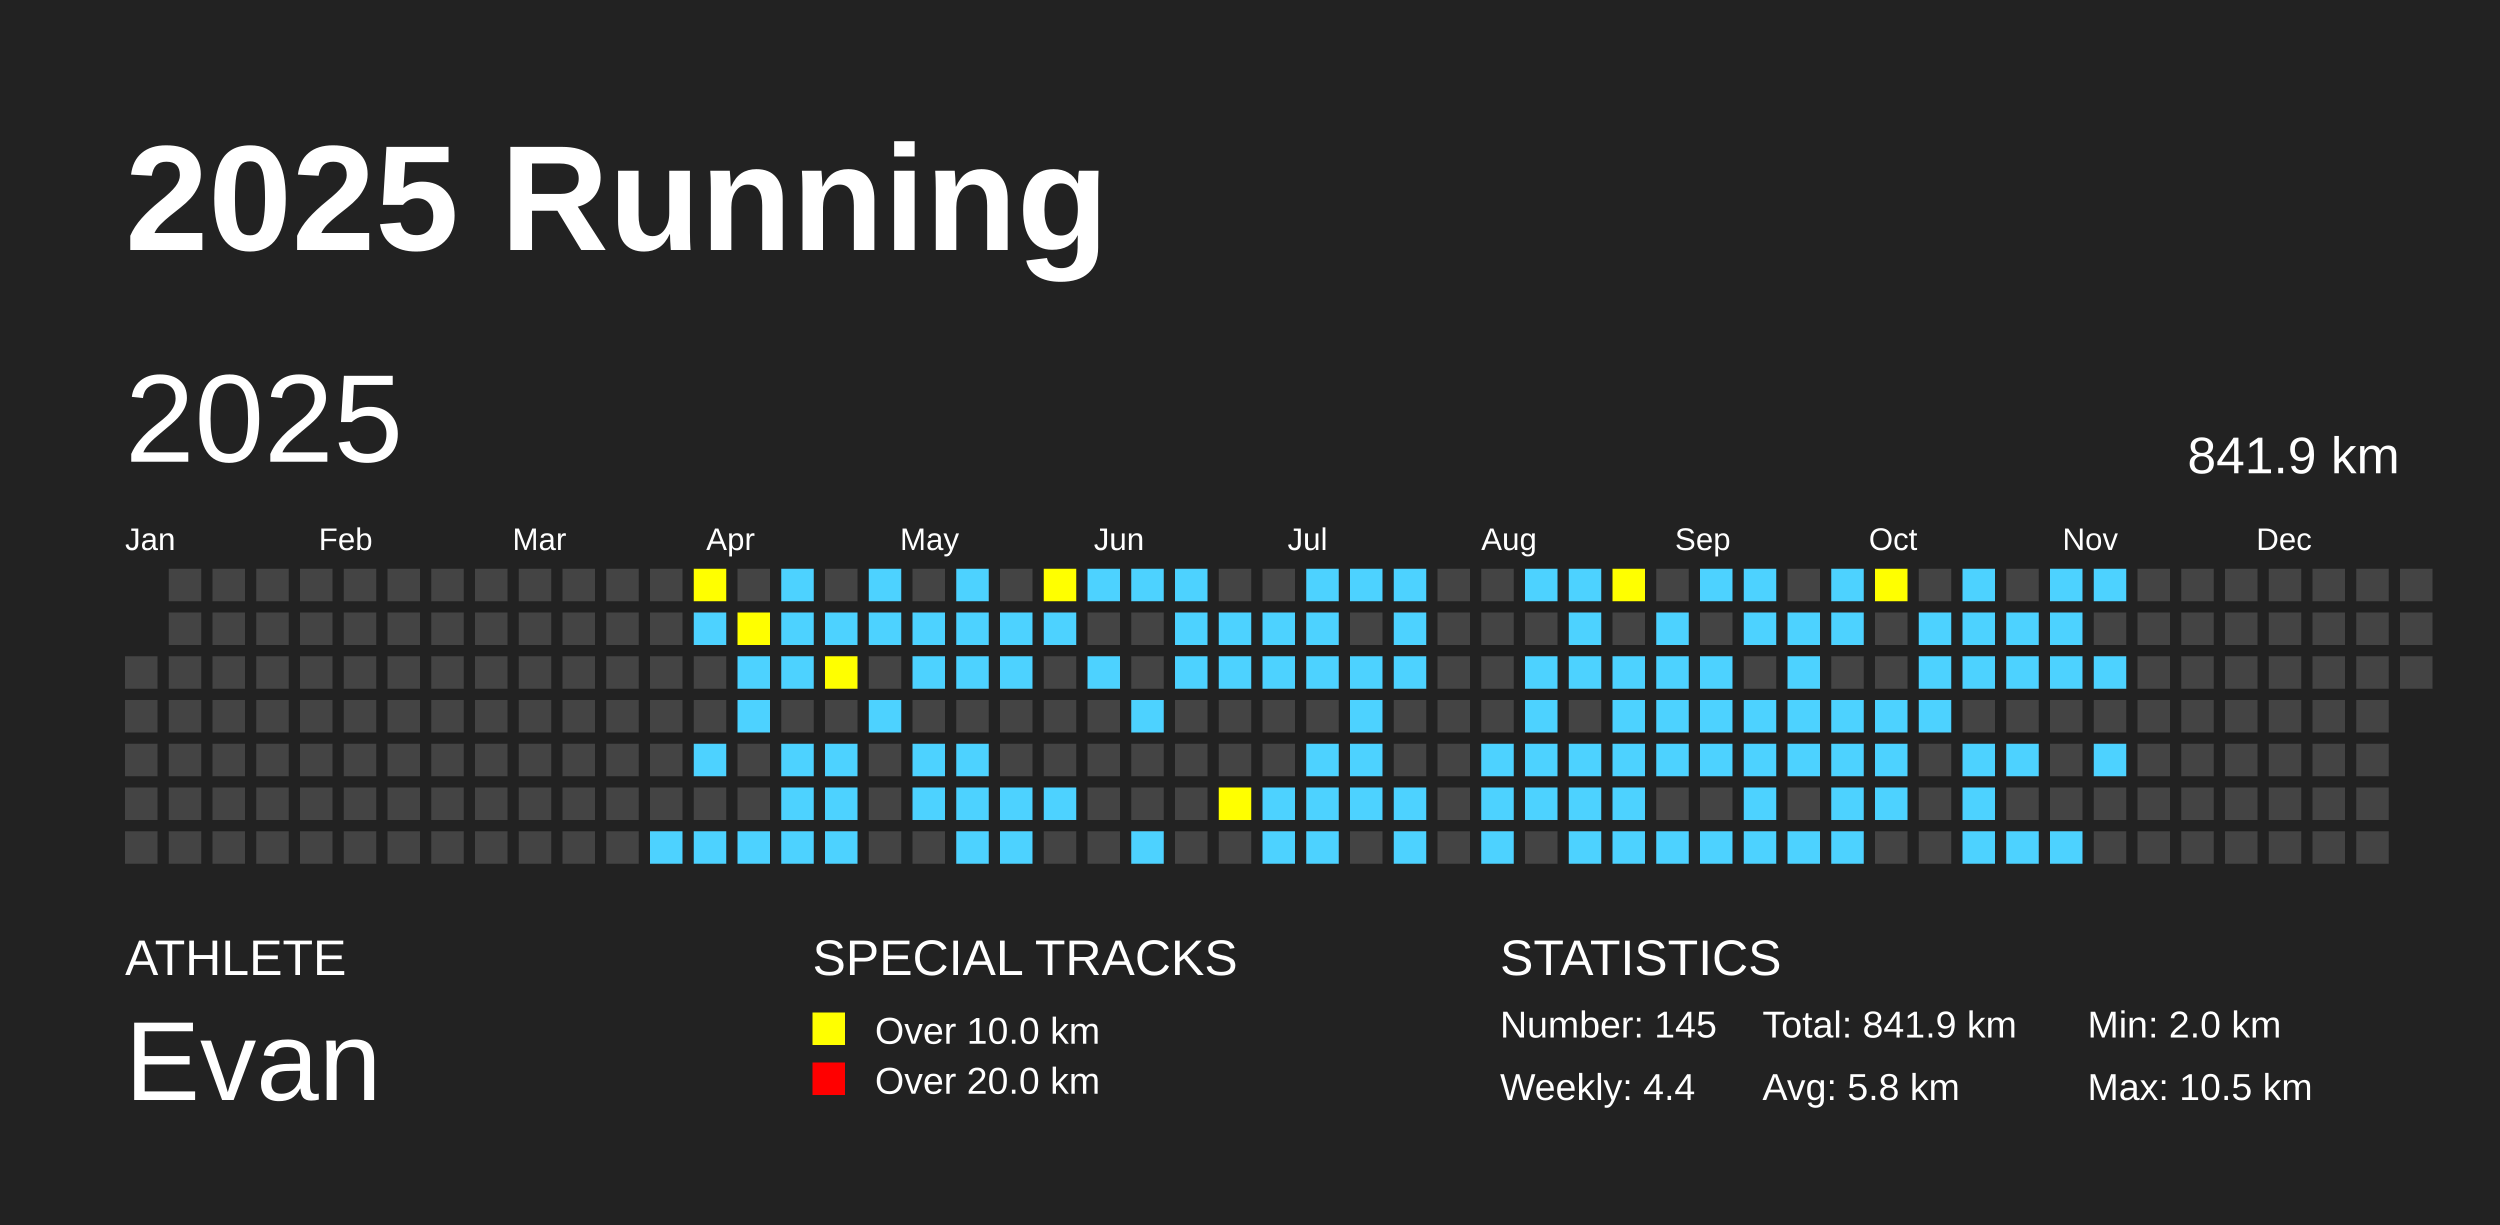
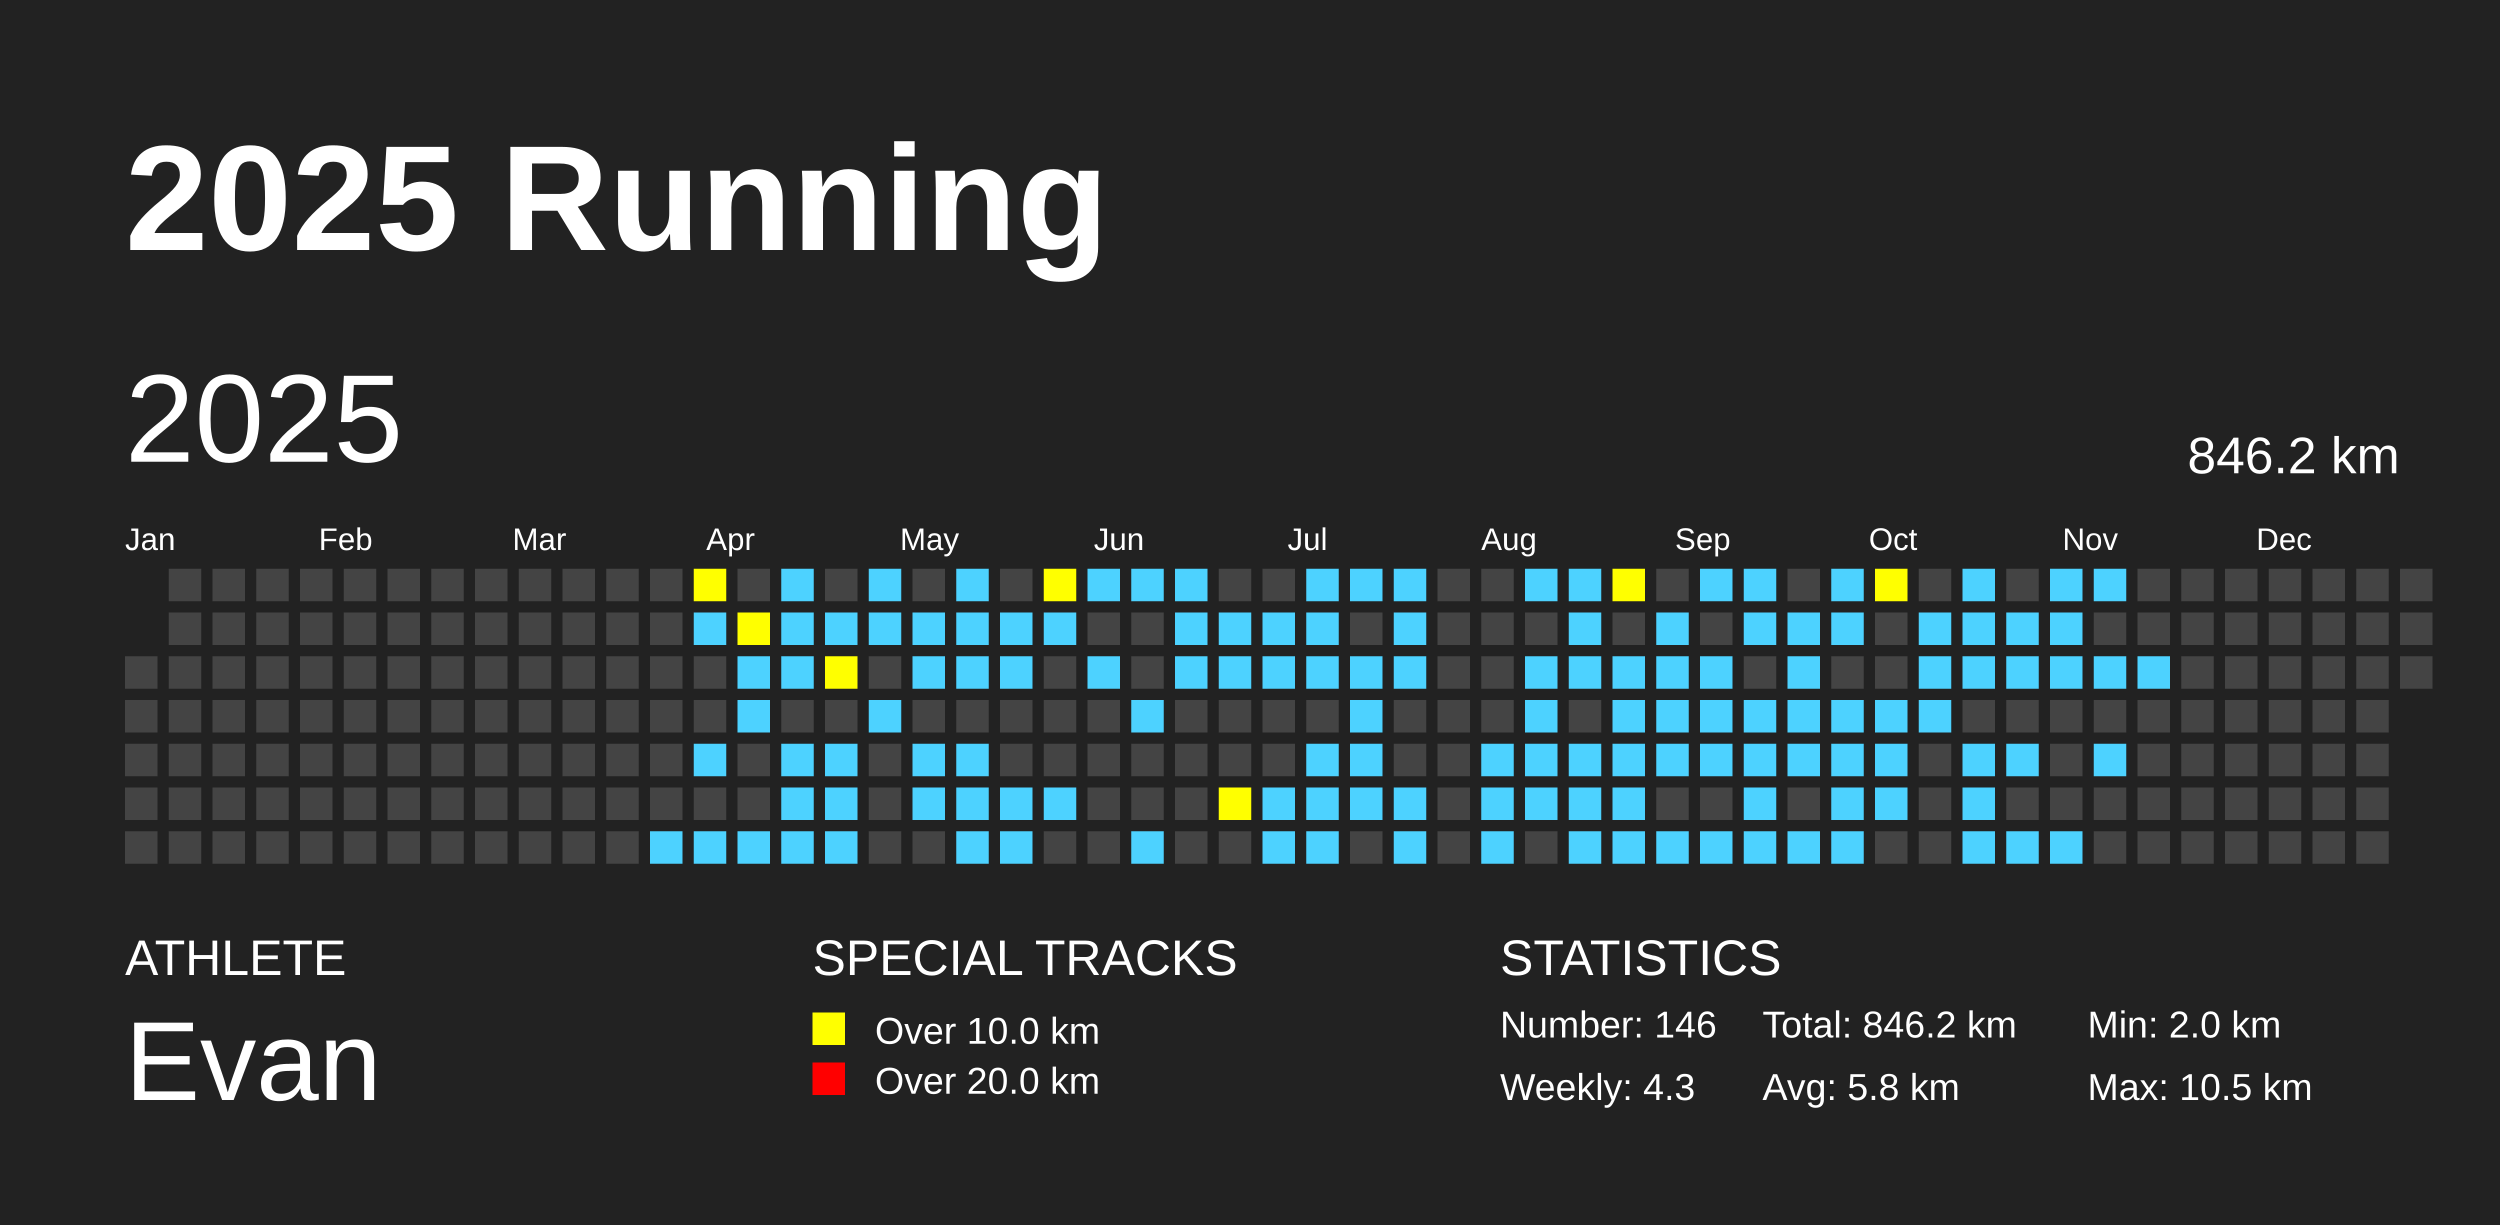
<svg xmlns="http://www.w3.org/2000/svg" baseProfile="full" height="98mm" version="1.1" viewBox="0,0,200,98" width="200mm">
  <defs />
  <rect fill="#222222" height="98" width="200" x="0" y="0" />
  <text fill="#FFFFFF" style="font-size:12px; font-family:Arial; font-weight:bold;" x="10" y="20">2025 Running</text>
  <text fill="#FFFFFF" style="font-size:4px; font-family:Arial" x="10" y="78">ATHLETE</text>
  <text fill="#FFFFFF" style="font-size:9px; font-family:Arial" x="10" y="88">Evan</text>
  <text fill="#FFFFFF" style="font-size:4px; font-family:Arial" x="65" y="78">SPECIAL TRACKS</text>
  <rect fill="yellow" height="2.6" width="2.6" x="65" y="81" />
  <text fill="#FFFFFF" style="font-size:3px; font-family:Arial" x="70" y="83.5">Over 10.0 km</text>
  <rect fill="red" height="2.6" width="2.6" x="65" y="85" />
  <text fill="#FFFFFF" style="font-size:3px; font-family:Arial" x="70" y="87.5">Over 20.0 km</text>
  <text fill="#FFFFFF" style="font-size:4px; font-family:Arial" x="120" y="78">STATISTICS</text>
-   <text fill="#FFFFFF" style="font-size:3px; font-family:Arial" x="120" y="83">Number: 145</text>
-   <text fill="#FFFFFF" style="font-size:3px; font-family:Arial" x="120" y="88">Weekly: 4.4</text>
-   <text fill="#FFFFFF" style="font-size:3px; font-family:Arial" x="141" y="83">Total: 841.9 km</text>
+   <text fill="#FFFFFF" style="font-size:3px; font-family:Arial" x="120" y="83">Number: 146</text>
+   <text fill="#FFFFFF" style="font-size:3px; font-family:Arial" x="120" y="88">Weekly: 4.3</text>
+   <text fill="#FFFFFF" style="font-size:3px; font-family:Arial" x="141" y="83">Total: 846.2 km</text>
  <text fill="#FFFFFF" style="font-size:3px; font-family:Arial" x="141" y="88">Avg: 5.8 km</text>
  <text fill="#FFFFFF" style="font-size:3px; font-family:Arial" x="167" y="83">Min: 2.0 km</text>
  <text fill="#FFFFFF" style="font-size:3px; font-family:Arial" x="167" y="88">Max: 10.5 km</text>
  <text dominant-baseline="hanging" fill="#FFFFFF" style="font-size:10.0px; font-family:Arial;" x="10" y="30">2025</text>
-   <text dominant-baseline="hanging" fill="#FFFFFF" style="font-size:4.125px; font-family:Arial;" x="175" y="35">841.9 km</text>
+   <text dominant-baseline="hanging" fill="#FFFFFF" style="font-size:4.125px; font-family:Arial;" x="175" y="35">846.2 km</text>
  <text fill="#FFFFFF" style="font-size:2.5px; font-family:Arial" x="10.0" y="44">Jan</text>
  <text fill="#FFFFFF" style="font-size:2.5px; font-family:Arial" x="25.5" y="44">Feb</text>
  <text fill="#FFFFFF" style="font-size:2.5px; font-family:Arial" x="41.0" y="44">Mar</text>
  <text fill="#FFFFFF" style="font-size:2.5px; font-family:Arial" x="56.5" y="44">Apr</text>
  <text fill="#FFFFFF" style="font-size:2.5px; font-family:Arial" x="72.0" y="44">May</text>
  <text fill="#FFFFFF" style="font-size:2.5px; font-family:Arial" x="87.5" y="44">Jun</text>
  <text fill="#FFFFFF" style="font-size:2.5px; font-family:Arial" x="103.0" y="44">Jul</text>
  <text fill="#FFFFFF" style="font-size:2.5px; font-family:Arial" x="118.5" y="44">Aug</text>
  <text fill="#FFFFFF" style="font-size:2.5px; font-family:Arial" x="134.0" y="44">Sep</text>
  <text fill="#FFFFFF" style="font-size:2.5px; font-family:Arial" x="149.5" y="44">Oct</text>
  <text fill="#FFFFFF" style="font-size:2.5px; font-family:Arial" x="165.0" y="44">Nov</text>
  <text fill="#FFFFFF" style="font-size:2.5px; font-family:Arial" x="180.5" y="44">Dec</text>
  <rect fill="#444444" height="2.6" width="2.6" x="10.0" y="52.5" />
  <rect fill="#444444" height="2.6" width="2.6" x="10.0" y="56.0" />
  <rect fill="#444444" height="2.6" width="2.6" x="10.0" y="59.5" />
  <rect fill="#444444" height="2.6" width="2.6" x="10.0" y="63.0" />
  <rect fill="#444444" height="2.6" width="2.6" x="10.0" y="66.5" />
  <rect fill="#444444" height="2.6" width="2.6" x="13.5" y="45.5" />
  <rect fill="#444444" height="2.6" width="2.6" x="13.5" y="49.0" />
  <rect fill="#444444" height="2.6" width="2.6" x="13.5" y="52.5" />
  <rect fill="#444444" height="2.6" width="2.6" x="13.5" y="56.0" />
  <rect fill="#444444" height="2.6" width="2.6" x="13.5" y="59.5" />
  <rect fill="#444444" height="2.6" width="2.6" x="13.5" y="63.0" />
  <rect fill="#444444" height="2.6" width="2.6" x="13.5" y="66.5" />
  <rect fill="#444444" height="2.6" width="2.6" x="17.0" y="45.5" />
  <rect fill="#444444" height="2.6" width="2.6" x="17.0" y="49.0" />
  <rect fill="#444444" height="2.6" width="2.6" x="17.0" y="52.5" />
  <rect fill="#444444" height="2.6" width="2.6" x="17.0" y="56.0" />
  <rect fill="#444444" height="2.6" width="2.6" x="17.0" y="59.5" />
  <rect fill="#444444" height="2.6" width="2.6" x="17.0" y="63.0" />
  <rect fill="#444444" height="2.6" width="2.6" x="17.0" y="66.5" />
  <rect fill="#444444" height="2.6" width="2.6" x="20.5" y="45.5" />
  <rect fill="#444444" height="2.6" width="2.6" x="20.5" y="49.0" />
  <rect fill="#444444" height="2.6" width="2.6" x="20.5" y="52.5" />
  <rect fill="#444444" height="2.6" width="2.6" x="20.5" y="56.0" />
  <rect fill="#444444" height="2.6" width="2.6" x="20.5" y="59.5" />
  <rect fill="#444444" height="2.6" width="2.6" x="20.5" y="63.0" />
  <rect fill="#444444" height="2.6" width="2.6" x="20.5" y="66.5" />
  <rect fill="#444444" height="2.6" width="2.6" x="24.0" y="45.5" />
  <rect fill="#444444" height="2.6" width="2.6" x="24.0" y="49.0" />
  <rect fill="#444444" height="2.6" width="2.6" x="24.0" y="52.5" />
  <rect fill="#444444" height="2.6" width="2.6" x="24.0" y="56.0" />
  <rect fill="#444444" height="2.6" width="2.6" x="24.0" y="59.5" />
  <rect fill="#444444" height="2.6" width="2.6" x="24.0" y="63.0" />
  <rect fill="#444444" height="2.6" width="2.6" x="24.0" y="66.5" />
  <rect fill="#444444" height="2.6" width="2.6" x="27.5" y="45.5" />
  <rect fill="#444444" height="2.6" width="2.6" x="27.5" y="49.0" />
  <rect fill="#444444" height="2.6" width="2.6" x="27.5" y="52.5" />
  <rect fill="#444444" height="2.6" width="2.6" x="27.5" y="56.0" />
  <rect fill="#444444" height="2.6" width="2.6" x="27.5" y="59.5" />
  <rect fill="#444444" height="2.6" width="2.6" x="27.5" y="63.0" />
  <rect fill="#444444" height="2.6" width="2.6" x="27.5" y="66.5" />
  <rect fill="#444444" height="2.6" width="2.6" x="31.0" y="45.5" />
  <rect fill="#444444" height="2.6" width="2.6" x="31.0" y="49.0" />
  <rect fill="#444444" height="2.6" width="2.6" x="31.0" y="52.5" />
  <rect fill="#444444" height="2.6" width="2.6" x="31.0" y="56.0" />
  <rect fill="#444444" height="2.6" width="2.6" x="31.0" y="59.5" />
  <rect fill="#444444" height="2.6" width="2.6" x="31.0" y="63.0" />
  <rect fill="#444444" height="2.6" width="2.6" x="31.0" y="66.5" />
  <rect fill="#444444" height="2.6" width="2.6" x="34.5" y="45.5" />
  <rect fill="#444444" height="2.6" width="2.6" x="34.5" y="49.0" />
  <rect fill="#444444" height="2.6" width="2.6" x="34.5" y="52.5" />
  <rect fill="#444444" height="2.6" width="2.6" x="34.5" y="56.0" />
  <rect fill="#444444" height="2.6" width="2.6" x="34.5" y="59.5" />
  <rect fill="#444444" height="2.6" width="2.6" x="34.5" y="63.0" />
  <rect fill="#444444" height="2.6" width="2.6" x="34.5" y="66.5" />
  <rect fill="#444444" height="2.6" width="2.6" x="38.0" y="45.5" />
  <rect fill="#444444" height="2.6" width="2.6" x="38.0" y="49.0" />
  <rect fill="#444444" height="2.6" width="2.6" x="38.0" y="52.5" />
  <rect fill="#444444" height="2.6" width="2.6" x="38.0" y="56.0" />
  <rect fill="#444444" height="2.6" width="2.6" x="38.0" y="59.5" />
  <rect fill="#444444" height="2.6" width="2.6" x="38.0" y="63.0" />
  <rect fill="#444444" height="2.6" width="2.6" x="38.0" y="66.5" />
  <rect fill="#444444" height="2.6" width="2.6" x="41.5" y="45.5" />
  <rect fill="#444444" height="2.6" width="2.6" x="41.5" y="49.0" />
  <rect fill="#444444" height="2.6" width="2.6" x="41.5" y="52.5" />
  <rect fill="#444444" height="2.6" width="2.6" x="41.5" y="56.0" />
  <rect fill="#444444" height="2.6" width="2.6" x="41.5" y="59.5" />
  <rect fill="#444444" height="2.6" width="2.6" x="41.5" y="63.0" />
  <rect fill="#444444" height="2.6" width="2.6" x="41.5" y="66.5" />
  <rect fill="#444444" height="2.6" width="2.6" x="45.0" y="45.5" />
  <rect fill="#444444" height="2.6" width="2.6" x="45.0" y="49.0" />
  <rect fill="#444444" height="2.6" width="2.6" x="45.0" y="52.5" />
  <rect fill="#444444" height="2.6" width="2.6" x="45.0" y="56.0" />
  <rect fill="#444444" height="2.6" width="2.6" x="45.0" y="59.5" />
  <rect fill="#444444" height="2.6" width="2.6" x="45.0" y="63.0" />
  <rect fill="#444444" height="2.6" width="2.6" x="45.0" y="66.5" />
  <rect fill="#444444" height="2.6" width="2.6" x="48.5" y="45.5" />
  <rect fill="#444444" height="2.6" width="2.6" x="48.5" y="49.0" />
  <rect fill="#444444" height="2.6" width="2.6" x="48.5" y="52.5" />
  <rect fill="#444444" height="2.6" width="2.6" x="48.5" y="56.0" />
  <rect fill="#444444" height="2.6" width="2.6" x="48.5" y="59.5" />
  <rect fill="#444444" height="2.6" width="2.6" x="48.5" y="63.0" />
  <rect fill="#444444" height="2.6" width="2.6" x="48.5" y="66.5" />
  <rect fill="#444444" height="2.6" width="2.6" x="52.0" y="45.5" />
  <rect fill="#444444" height="2.6" width="2.6" x="52.0" y="49.0" />
  <rect fill="#444444" height="2.6" width="2.6" x="52.0" y="52.5" />
  <rect fill="#444444" height="2.6" width="2.6" x="52.0" y="56.0" />
  <rect fill="#444444" height="2.6" width="2.6" x="52.0" y="59.5" />
  <rect fill="#444444" height="2.6" width="2.6" x="52.0" y="63.0" />
  <rect fill="#4DD2FF" height="2.6" width="2.6" x="52.0" y="66.5" />
  <rect fill="yellow" height="2.6" width="2.6" x="55.5" y="45.5" />
  <rect fill="#4DD2FF" height="2.6" width="2.6" x="55.5" y="49.0" />
  <rect fill="#444444" height="2.6" width="2.6" x="55.5" y="52.5" />
  <rect fill="#444444" height="2.6" width="2.6" x="55.5" y="56.0" />
  <rect fill="#4DD2FF" height="2.6" width="2.6" x="55.5" y="59.5" />
  <rect fill="#444444" height="2.6" width="2.6" x="55.5" y="63.0" />
  <rect fill="#4DD2FF" height="2.6" width="2.6" x="55.5" y="66.5" />
  <rect fill="#444444" height="2.6" width="2.6" x="59.0" y="45.5" />
  <rect fill="yellow" height="2.6" width="2.6" x="59.0" y="49.0" />
  <rect fill="#4DD2FF" height="2.6" width="2.6" x="59.0" y="52.5" />
  <rect fill="#4DD2FF" height="2.6" width="2.6" x="59.0" y="56.0" />
  <rect fill="#444444" height="2.6" width="2.6" x="59.0" y="59.5" />
  <rect fill="#444444" height="2.6" width="2.6" x="59.0" y="63.0" />
  <rect fill="#4DD2FF" height="2.6" width="2.6" x="59.0" y="66.5" />
  <rect fill="#4DD2FF" height="2.6" width="2.6" x="62.5" y="45.5" />
  <rect fill="#4DD2FF" height="2.6" width="2.6" x="62.5" y="49.0" />
  <rect fill="#4DD2FF" height="2.6" width="2.6" x="62.5" y="52.5" />
  <rect fill="#444444" height="2.6" width="2.6" x="62.5" y="56.0" />
  <rect fill="#4DD2FF" height="2.6" width="2.6" x="62.5" y="59.5" />
  <rect fill="#4DD2FF" height="2.6" width="2.6" x="62.5" y="63.0" />
  <rect fill="#4DD2FF" height="2.6" width="2.6" x="62.5" y="66.5" />
  <rect fill="#444444" height="2.6" width="2.6" x="66.0" y="45.5" />
  <rect fill="#4DD2FF" height="2.6" width="2.6" x="66.0" y="49.0" />
  <rect fill="yellow" height="2.6" width="2.6" x="66.0" y="52.5" />
  <rect fill="#444444" height="2.6" width="2.6" x="66.0" y="56.0" />
  <rect fill="#4DD2FF" height="2.6" width="2.6" x="66.0" y="59.5" />
  <rect fill="#4DD2FF" height="2.6" width="2.6" x="66.0" y="63.0" />
  <rect fill="#4DD2FF" height="2.6" width="2.6" x="66.0" y="66.5" />
  <rect fill="#4DD2FF" height="2.6" width="2.6" x="69.5" y="45.5" />
  <rect fill="#4DD2FF" height="2.6" width="2.6" x="69.5" y="49.0" />
  <rect fill="#444444" height="2.6" width="2.6" x="69.5" y="52.5" />
  <rect fill="#4DD2FF" height="2.6" width="2.6" x="69.5" y="56.0" />
  <rect fill="#444444" height="2.6" width="2.6" x="69.5" y="59.5" />
  <rect fill="#444444" height="2.6" width="2.6" x="69.5" y="63.0" />
  <rect fill="#444444" height="2.6" width="2.6" x="69.5" y="66.5" />
  <rect fill="#444444" height="2.6" width="2.6" x="73.0" y="45.5" />
  <rect fill="#4DD2FF" height="2.6" width="2.6" x="73.0" y="49.0" />
  <rect fill="#4DD2FF" height="2.6" width="2.6" x="73.0" y="52.5" />
  <rect fill="#444444" height="2.6" width="2.6" x="73.0" y="56.0" />
  <rect fill="#4DD2FF" height="2.6" width="2.6" x="73.0" y="59.5" />
  <rect fill="#4DD2FF" height="2.6" width="2.6" x="73.0" y="63.0" />
  <rect fill="#444444" height="2.6" width="2.6" x="73.0" y="66.5" />
  <rect fill="#4DD2FF" height="2.6" width="2.6" x="76.5" y="45.5" />
  <rect fill="#4DD2FF" height="2.6" width="2.6" x="76.5" y="49.0" />
  <rect fill="#4DD2FF" height="2.6" width="2.6" x="76.5" y="52.5" />
  <rect fill="#444444" height="2.6" width="2.6" x="76.5" y="56.0" />
  <rect fill="#4DD2FF" height="2.6" width="2.6" x="76.5" y="59.5" />
  <rect fill="#4DD2FF" height="2.6" width="2.6" x="76.5" y="63.0" />
  <rect fill="#4DD2FF" height="2.6" width="2.6" x="76.5" y="66.5" />
  <rect fill="#444444" height="2.6" width="2.6" x="80.0" y="45.5" />
  <rect fill="#4DD2FF" height="2.6" width="2.6" x="80.0" y="49.0" />
  <rect fill="#4DD2FF" height="2.6" width="2.6" x="80.0" y="52.5" />
  <rect fill="#444444" height="2.6" width="2.6" x="80.0" y="56.0" />
  <rect fill="#444444" height="2.6" width="2.6" x="80.0" y="59.5" />
  <rect fill="#4DD2FF" height="2.6" width="2.6" x="80.0" y="63.0" />
  <rect fill="#4DD2FF" height="2.6" width="2.6" x="80.0" y="66.5" />
  <rect fill="yellow" height="2.6" width="2.6" x="83.5" y="45.5" />
  <rect fill="#4DD2FF" height="2.6" width="2.6" x="83.5" y="49.0" />
  <rect fill="#444444" height="2.6" width="2.6" x="83.5" y="52.5" />
  <rect fill="#444444" height="2.6" width="2.6" x="83.5" y="56.0" />
  <rect fill="#444444" height="2.6" width="2.6" x="83.5" y="59.5" />
  <rect fill="#4DD2FF" height="2.6" width="2.6" x="83.5" y="63.0" />
  <rect fill="#444444" height="2.6" width="2.6" x="83.5" y="66.5" />
  <rect fill="#4DD2FF" height="2.6" width="2.6" x="87.0" y="45.5" />
  <rect fill="#444444" height="2.6" width="2.6" x="87.0" y="49.0" />
  <rect fill="#4DD2FF" height="2.6" width="2.6" x="87.0" y="52.5" />
  <rect fill="#444444" height="2.6" width="2.6" x="87.0" y="56.0" />
  <rect fill="#444444" height="2.6" width="2.6" x="87.0" y="59.5" />
  <rect fill="#444444" height="2.6" width="2.6" x="87.0" y="63.0" />
  <rect fill="#444444" height="2.6" width="2.6" x="87.0" y="66.5" />
  <rect fill="#4DD2FF" height="2.6" width="2.6" x="90.5" y="45.5" />
  <rect fill="#444444" height="2.6" width="2.6" x="90.5" y="49.0" />
  <rect fill="#444444" height="2.6" width="2.6" x="90.5" y="52.5" />
  <rect fill="#4DD2FF" height="2.6" width="2.6" x="90.5" y="56.0" />
  <rect fill="#444444" height="2.6" width="2.6" x="90.5" y="59.5" />
  <rect fill="#444444" height="2.6" width="2.6" x="90.5" y="63.0" />
  <rect fill="#4DD2FF" height="2.6" width="2.6" x="90.5" y="66.5" />
  <rect fill="#4DD2FF" height="2.6" width="2.6" x="94.0" y="45.5" />
  <rect fill="#4DD2FF" height="2.6" width="2.6" x="94.0" y="49.0" />
  <rect fill="#4DD2FF" height="2.6" width="2.6" x="94.0" y="52.5" />
  <rect fill="#444444" height="2.6" width="2.6" x="94.0" y="56.0" />
  <rect fill="#444444" height="2.6" width="2.6" x="94.0" y="59.5" />
  <rect fill="#444444" height="2.6" width="2.6" x="94.0" y="63.0" />
  <rect fill="#444444" height="2.6" width="2.6" x="94.0" y="66.5" />
  <rect fill="#444444" height="2.6" width="2.6" x="97.5" y="45.5" />
  <rect fill="#4DD2FF" height="2.6" width="2.6" x="97.5" y="49.0" />
  <rect fill="#4DD2FF" height="2.6" width="2.6" x="97.5" y="52.5" />
  <rect fill="#444444" height="2.6" width="2.6" x="97.5" y="56.0" />
  <rect fill="#444444" height="2.6" width="2.6" x="97.5" y="59.5" />
  <rect fill="yellow" height="2.6" width="2.6" x="97.5" y="63.0" />
  <rect fill="#444444" height="2.6" width="2.6" x="97.5" y="66.5" />
  <rect fill="#444444" height="2.6" width="2.6" x="101.0" y="45.5" />
  <rect fill="#4DD2FF" height="2.6" width="2.6" x="101.0" y="49.0" />
  <rect fill="#4DD2FF" height="2.6" width="2.6" x="101.0" y="52.5" />
  <rect fill="#444444" height="2.6" width="2.6" x="101.0" y="56.0" />
  <rect fill="#444444" height="2.6" width="2.6" x="101.0" y="59.5" />
  <rect fill="#4DD2FF" height="2.6" width="2.6" x="101.0" y="63.0" />
  <rect fill="#4DD2FF" height="2.6" width="2.6" x="101.0" y="66.5" />
  <rect fill="#4DD2FF" height="2.6" width="2.6" x="104.5" y="45.5" />
  <rect fill="#4DD2FF" height="2.6" width="2.6" x="104.5" y="49.0" />
  <rect fill="#4DD2FF" height="2.6" width="2.6" x="104.5" y="52.5" />
  <rect fill="#444444" height="2.6" width="2.6" x="104.5" y="56.0" />
  <rect fill="#4DD2FF" height="2.6" width="2.6" x="104.5" y="59.5" />
  <rect fill="#4DD2FF" height="2.6" width="2.6" x="104.5" y="63.0" />
  <rect fill="#4DD2FF" height="2.6" width="2.6" x="104.5" y="66.5" />
  <rect fill="#4DD2FF" height="2.6" width="2.6" x="108.0" y="45.5" />
  <rect fill="#444444" height="2.6" width="2.6" x="108.0" y="49.0" />
  <rect fill="#4DD2FF" height="2.6" width="2.6" x="108.0" y="52.5" />
  <rect fill="#4DD2FF" height="2.6" width="2.6" x="108.0" y="56.0" />
  <rect fill="#4DD2FF" height="2.6" width="2.6" x="108.0" y="59.5" />
  <rect fill="#4DD2FF" height="2.6" width="2.6" x="108.0" y="63.0" />
  <rect fill="#444444" height="2.6" width="2.6" x="108.0" y="66.5" />
  <rect fill="#4DD2FF" height="2.6" width="2.6" x="111.5" y="45.5" />
  <rect fill="#4DD2FF" height="2.6" width="2.6" x="111.5" y="49.0" />
  <rect fill="#4DD2FF" height="2.6" width="2.6" x="111.5" y="52.5" />
  <rect fill="#444444" height="2.6" width="2.6" x="111.5" y="56.0" />
  <rect fill="#444444" height="2.6" width="2.6" x="111.5" y="59.5" />
  <rect fill="#4DD2FF" height="2.6" width="2.6" x="111.5" y="63.0" />
  <rect fill="#4DD2FF" height="2.6" width="2.6" x="111.5" y="66.5" />
  <rect fill="#444444" height="2.6" width="2.6" x="115.0" y="45.5" />
  <rect fill="#444444" height="2.6" width="2.6" x="115.0" y="49.0" />
  <rect fill="#444444" height="2.6" width="2.6" x="115.0" y="52.5" />
  <rect fill="#444444" height="2.6" width="2.6" x="115.0" y="56.0" />
  <rect fill="#444444" height="2.6" width="2.6" x="115.0" y="59.5" />
  <rect fill="#444444" height="2.6" width="2.6" x="115.0" y="63.0" />
  <rect fill="#444444" height="2.6" width="2.6" x="115.0" y="66.5" />
  <rect fill="#444444" height="2.6" width="2.6" x="118.5" y="45.5" />
  <rect fill="#444444" height="2.6" width="2.6" x="118.5" y="49.0" />
  <rect fill="#444444" height="2.6" width="2.6" x="118.5" y="52.5" />
  <rect fill="#444444" height="2.6" width="2.6" x="118.5" y="56.0" />
  <rect fill="#4DD2FF" height="2.6" width="2.6" x="118.5" y="59.5" />
  <rect fill="#4DD2FF" height="2.6" width="2.6" x="118.5" y="63.0" />
  <rect fill="#4DD2FF" height="2.6" width="2.6" x="118.5" y="66.5" />
  <rect fill="#4DD2FF" height="2.6" width="2.6" x="122.0" y="45.5" />
  <rect fill="#444444" height="2.6" width="2.6" x="122.0" y="49.0" />
  <rect fill="#4DD2FF" height="2.6" width="2.6" x="122.0" y="52.5" />
  <rect fill="#4DD2FF" height="2.6" width="2.6" x="122.0" y="56.0" />
  <rect fill="#4DD2FF" height="2.6" width="2.6" x="122.0" y="59.5" />
  <rect fill="#4DD2FF" height="2.6" width="2.6" x="122.0" y="63.0" />
  <rect fill="#444444" height="2.6" width="2.6" x="122.0" y="66.5" />
  <rect fill="#4DD2FF" height="2.6" width="2.6" x="125.5" y="45.5" />
  <rect fill="#4DD2FF" height="2.6" width="2.6" x="125.5" y="49.0" />
  <rect fill="#4DD2FF" height="2.6" width="2.6" x="125.5" y="52.5" />
  <rect fill="#444444" height="2.6" width="2.6" x="125.5" y="56.0" />
  <rect fill="#4DD2FF" height="2.6" width="2.6" x="125.5" y="59.5" />
  <rect fill="#4DD2FF" height="2.6" width="2.6" x="125.5" y="63.0" />
  <rect fill="#4DD2FF" height="2.6" width="2.6" x="125.5" y="66.5" />
  <rect fill="yellow" height="2.6" width="2.6" x="129.0" y="45.5" />
  <rect fill="#444444" height="2.6" width="2.6" x="129.0" y="49.0" />
  <rect fill="#4DD2FF" height="2.6" width="2.6" x="129.0" y="52.5" />
  <rect fill="#4DD2FF" height="2.6" width="2.6" x="129.0" y="56.0" />
  <rect fill="#4DD2FF" height="2.6" width="2.6" x="129.0" y="59.5" />
  <rect fill="#4DD2FF" height="2.6" width="2.6" x="129.0" y="63.0" />
  <rect fill="#4DD2FF" height="2.6" width="2.6" x="129.0" y="66.5" />
  <rect fill="#444444" height="2.6" width="2.6" x="132.5" y="45.5" />
  <rect fill="#4DD2FF" height="2.6" width="2.6" x="132.5" y="49.0" />
  <rect fill="#4DD2FF" height="2.6" width="2.6" x="132.5" y="52.5" />
  <rect fill="#4DD2FF" height="2.6" width="2.6" x="132.5" y="56.0" />
  <rect fill="#4DD2FF" height="2.6" width="2.6" x="132.5" y="59.5" />
  <rect fill="#444444" height="2.6" width="2.6" x="132.5" y="63.0" />
  <rect fill="#4DD2FF" height="2.6" width="2.6" x="132.5" y="66.5" />
  <rect fill="#4DD2FF" height="2.6" width="2.6" x="136.0" y="45.5" />
  <rect fill="#444444" height="2.6" width="2.6" x="136.0" y="49.0" />
  <rect fill="#4DD2FF" height="2.6" width="2.6" x="136.0" y="52.5" />
  <rect fill="#4DD2FF" height="2.6" width="2.6" x="136.0" y="56.0" />
  <rect fill="#4DD2FF" height="2.6" width="2.6" x="136.0" y="59.5" />
  <rect fill="#444444" height="2.6" width="2.6" x="136.0" y="63.0" />
  <rect fill="#4DD2FF" height="2.6" width="2.6" x="136.0" y="66.5" />
  <rect fill="#4DD2FF" height="2.6" width="2.6" x="139.5" y="45.5" />
  <rect fill="#4DD2FF" height="2.6" width="2.6" x="139.5" y="49.0" />
  <rect fill="#444444" height="2.6" width="2.6" x="139.5" y="52.5" />
  <rect fill="#4DD2FF" height="2.6" width="2.6" x="139.5" y="56.0" />
  <rect fill="#4DD2FF" height="2.6" width="2.6" x="139.5" y="59.5" />
  <rect fill="#4DD2FF" height="2.6" width="2.6" x="139.5" y="63.0" />
  <rect fill="#4DD2FF" height="2.6" width="2.6" x="139.5" y="66.5" />
  <rect fill="#444444" height="2.6" width="2.6" x="143.0" y="45.5" />
  <rect fill="#4DD2FF" height="2.6" width="2.6" x="143.0" y="49.0" />
  <rect fill="#4DD2FF" height="2.6" width="2.6" x="143.0" y="52.5" />
  <rect fill="#4DD2FF" height="2.6" width="2.6" x="143.0" y="56.0" />
  <rect fill="#4DD2FF" height="2.6" width="2.6" x="143.0" y="59.5" />
  <rect fill="#444444" height="2.6" width="2.6" x="143.0" y="63.0" />
  <rect fill="#4DD2FF" height="2.6" width="2.6" x="143.0" y="66.5" />
  <rect fill="#4DD2FF" height="2.6" width="2.6" x="146.5" y="45.5" />
  <rect fill="#4DD2FF" height="2.6" width="2.6" x="146.5" y="49.0" />
  <rect fill="#444444" height="2.6" width="2.6" x="146.5" y="52.5" />
  <rect fill="#4DD2FF" height="2.6" width="2.6" x="146.5" y="56.0" />
  <rect fill="#4DD2FF" height="2.6" width="2.6" x="146.5" y="59.5" />
  <rect fill="#4DD2FF" height="2.6" width="2.6" x="146.5" y="63.0" />
  <rect fill="#4DD2FF" height="2.6" width="2.6" x="146.5" y="66.5" />
  <rect fill="yellow" height="2.6" width="2.6" x="150.0" y="45.5" />
  <rect fill="#444444" height="2.6" width="2.6" x="150.0" y="49.0" />
  <rect fill="#444444" height="2.6" width="2.6" x="150.0" y="52.5" />
  <rect fill="#4DD2FF" height="2.6" width="2.6" x="150.0" y="56.0" />
  <rect fill="#4DD2FF" height="2.6" width="2.6" x="150.0" y="59.5" />
  <rect fill="#4DD2FF" height="2.6" width="2.6" x="150.0" y="63.0" />
  <rect fill="#444444" height="2.6" width="2.6" x="150.0" y="66.5" />
  <rect fill="#444444" height="2.6" width="2.6" x="153.5" y="45.5" />
  <rect fill="#4DD2FF" height="2.6" width="2.6" x="153.5" y="49.0" />
  <rect fill="#4DD2FF" height="2.6" width="2.6" x="153.5" y="52.5" />
  <rect fill="#4DD2FF" height="2.6" width="2.6" x="153.5" y="56.0" />
  <rect fill="#444444" height="2.6" width="2.6" x="153.5" y="59.5" />
  <rect fill="#444444" height="2.6" width="2.6" x="153.5" y="63.0" />
  <rect fill="#444444" height="2.6" width="2.6" x="153.5" y="66.5" />
  <rect fill="#4DD2FF" height="2.6" width="2.6" x="157.0" y="45.5" />
  <rect fill="#4DD2FF" height="2.6" width="2.6" x="157.0" y="49.0" />
  <rect fill="#4DD2FF" height="2.6" width="2.6" x="157.0" y="52.5" />
  <rect fill="#444444" height="2.6" width="2.6" x="157.0" y="56.0" />
  <rect fill="#4DD2FF" height="2.6" width="2.6" x="157.0" y="59.5" />
  <rect fill="#4DD2FF" height="2.6" width="2.6" x="157.0" y="63.0" />
  <rect fill="#4DD2FF" height="2.6" width="2.6" x="157.0" y="66.5" />
  <rect fill="#444444" height="2.6" width="2.6" x="160.5" y="45.5" />
  <rect fill="#4DD2FF" height="2.6" width="2.6" x="160.5" y="49.0" />
  <rect fill="#4DD2FF" height="2.6" width="2.6" x="160.5" y="52.5" />
  <rect fill="#444444" height="2.6" width="2.6" x="160.5" y="56.0" />
  <rect fill="#4DD2FF" height="2.6" width="2.6" x="160.5" y="59.5" />
  <rect fill="#444444" height="2.6" width="2.6" x="160.5" y="63.0" />
  <rect fill="#4DD2FF" height="2.6" width="2.6" x="160.5" y="66.5" />
  <rect fill="#4DD2FF" height="2.6" width="2.6" x="164.0" y="45.5" />
  <rect fill="#4DD2FF" height="2.6" width="2.6" x="164.0" y="49.0" />
  <rect fill="#4DD2FF" height="2.6" width="2.6" x="164.0" y="52.5" />
  <rect fill="#444444" height="2.6" width="2.6" x="164.0" y="56.0" />
  <rect fill="#444444" height="2.6" width="2.6" x="164.0" y="59.5" />
  <rect fill="#444444" height="2.6" width="2.6" x="164.0" y="63.0" />
  <rect fill="#4DD2FF" height="2.6" width="2.6" x="164.0" y="66.5" />
  <rect fill="#4DD2FF" height="2.6" width="2.6" x="167.5" y="45.5" />
  <rect fill="#444444" height="2.6" width="2.6" x="167.5" y="49.0" />
  <rect fill="#4DD2FF" height="2.6" width="2.6" x="167.5" y="52.5" />
  <rect fill="#444444" height="2.6" width="2.6" x="167.5" y="56.0" />
  <rect fill="#4DD2FF" height="2.6" width="2.6" x="167.5" y="59.5" />
  <rect fill="#444444" height="2.6" width="2.6" x="167.5" y="63.0" />
  <rect fill="#444444" height="2.6" width="2.6" x="167.5" y="66.5" />
  <rect fill="#444444" height="2.6" width="2.6" x="171.0" y="45.5" />
  <rect fill="#444444" height="2.6" width="2.6" x="171.0" y="49.0" />
-   <rect fill="#444444" height="2.6" width="2.6" x="171.0" y="52.5" />
+   <rect fill="#4DD2FF" height="2.6" width="2.6" x="171.0" y="52.5" />
  <rect fill="#444444" height="2.6" width="2.6" x="171.0" y="56.0" />
  <rect fill="#444444" height="2.6" width="2.6" x="171.0" y="59.5" />
  <rect fill="#444444" height="2.6" width="2.6" x="171.0" y="63.0" />
  <rect fill="#444444" height="2.6" width="2.6" x="171.0" y="66.5" />
  <rect fill="#444444" height="2.6" width="2.6" x="174.5" y="45.5" />
  <rect fill="#444444" height="2.6" width="2.6" x="174.5" y="49.0" />
  <rect fill="#444444" height="2.6" width="2.6" x="174.5" y="52.5" />
  <rect fill="#444444" height="2.6" width="2.6" x="174.5" y="56.0" />
  <rect fill="#444444" height="2.6" width="2.6" x="174.5" y="59.5" />
  <rect fill="#444444" height="2.6" width="2.6" x="174.5" y="63.0" />
  <rect fill="#444444" height="2.6" width="2.6" x="174.5" y="66.5" />
  <rect fill="#444444" height="2.6" width="2.6" x="178.0" y="45.5" />
  <rect fill="#444444" height="2.6" width="2.6" x="178.0" y="49.0" />
  <rect fill="#444444" height="2.6" width="2.6" x="178.0" y="52.5" />
  <rect fill="#444444" height="2.6" width="2.6" x="178.0" y="56.0" />
  <rect fill="#444444" height="2.6" width="2.6" x="178.0" y="59.5" />
  <rect fill="#444444" height="2.6" width="2.6" x="178.0" y="63.0" />
  <rect fill="#444444" height="2.6" width="2.6" x="178.0" y="66.5" />
  <rect fill="#444444" height="2.6" width="2.6" x="181.5" y="45.5" />
  <rect fill="#444444" height="2.6" width="2.6" x="181.5" y="49.0" />
  <rect fill="#444444" height="2.6" width="2.6" x="181.5" y="52.5" />
  <rect fill="#444444" height="2.6" width="2.6" x="181.5" y="56.0" />
  <rect fill="#444444" height="2.6" width="2.6" x="181.5" y="59.5" />
  <rect fill="#444444" height="2.6" width="2.6" x="181.5" y="63.0" />
  <rect fill="#444444" height="2.6" width="2.6" x="181.5" y="66.5" />
  <rect fill="#444444" height="2.6" width="2.6" x="185.0" y="45.5" />
  <rect fill="#444444" height="2.6" width="2.6" x="185.0" y="49.0" />
  <rect fill="#444444" height="2.6" width="2.6" x="185.0" y="52.5" />
  <rect fill="#444444" height="2.6" width="2.6" x="185.0" y="56.0" />
  <rect fill="#444444" height="2.6" width="2.6" x="185.0" y="59.5" />
  <rect fill="#444444" height="2.6" width="2.6" x="185.0" y="63.0" />
  <rect fill="#444444" height="2.6" width="2.6" x="185.0" y="66.5" />
  <rect fill="#444444" height="2.6" width="2.6" x="188.5" y="45.5" />
  <rect fill="#444444" height="2.6" width="2.6" x="188.5" y="49.0" />
  <rect fill="#444444" height="2.6" width="2.6" x="188.5" y="52.5" />
  <rect fill="#444444" height="2.6" width="2.6" x="188.5" y="56.0" />
  <rect fill="#444444" height="2.6" width="2.6" x="188.5" y="59.5" />
  <rect fill="#444444" height="2.6" width="2.6" x="188.5" y="63.0" />
  <rect fill="#444444" height="2.6" width="2.6" x="188.5" y="66.5" />
  <rect fill="#444444" height="2.6" width="2.6" x="192.0" y="45.5" />
  <rect fill="#444444" height="2.6" width="2.6" x="192.0" y="49.0" />
  <rect fill="#444444" height="2.6" width="2.6" x="192.0" y="52.5" />
</svg>
